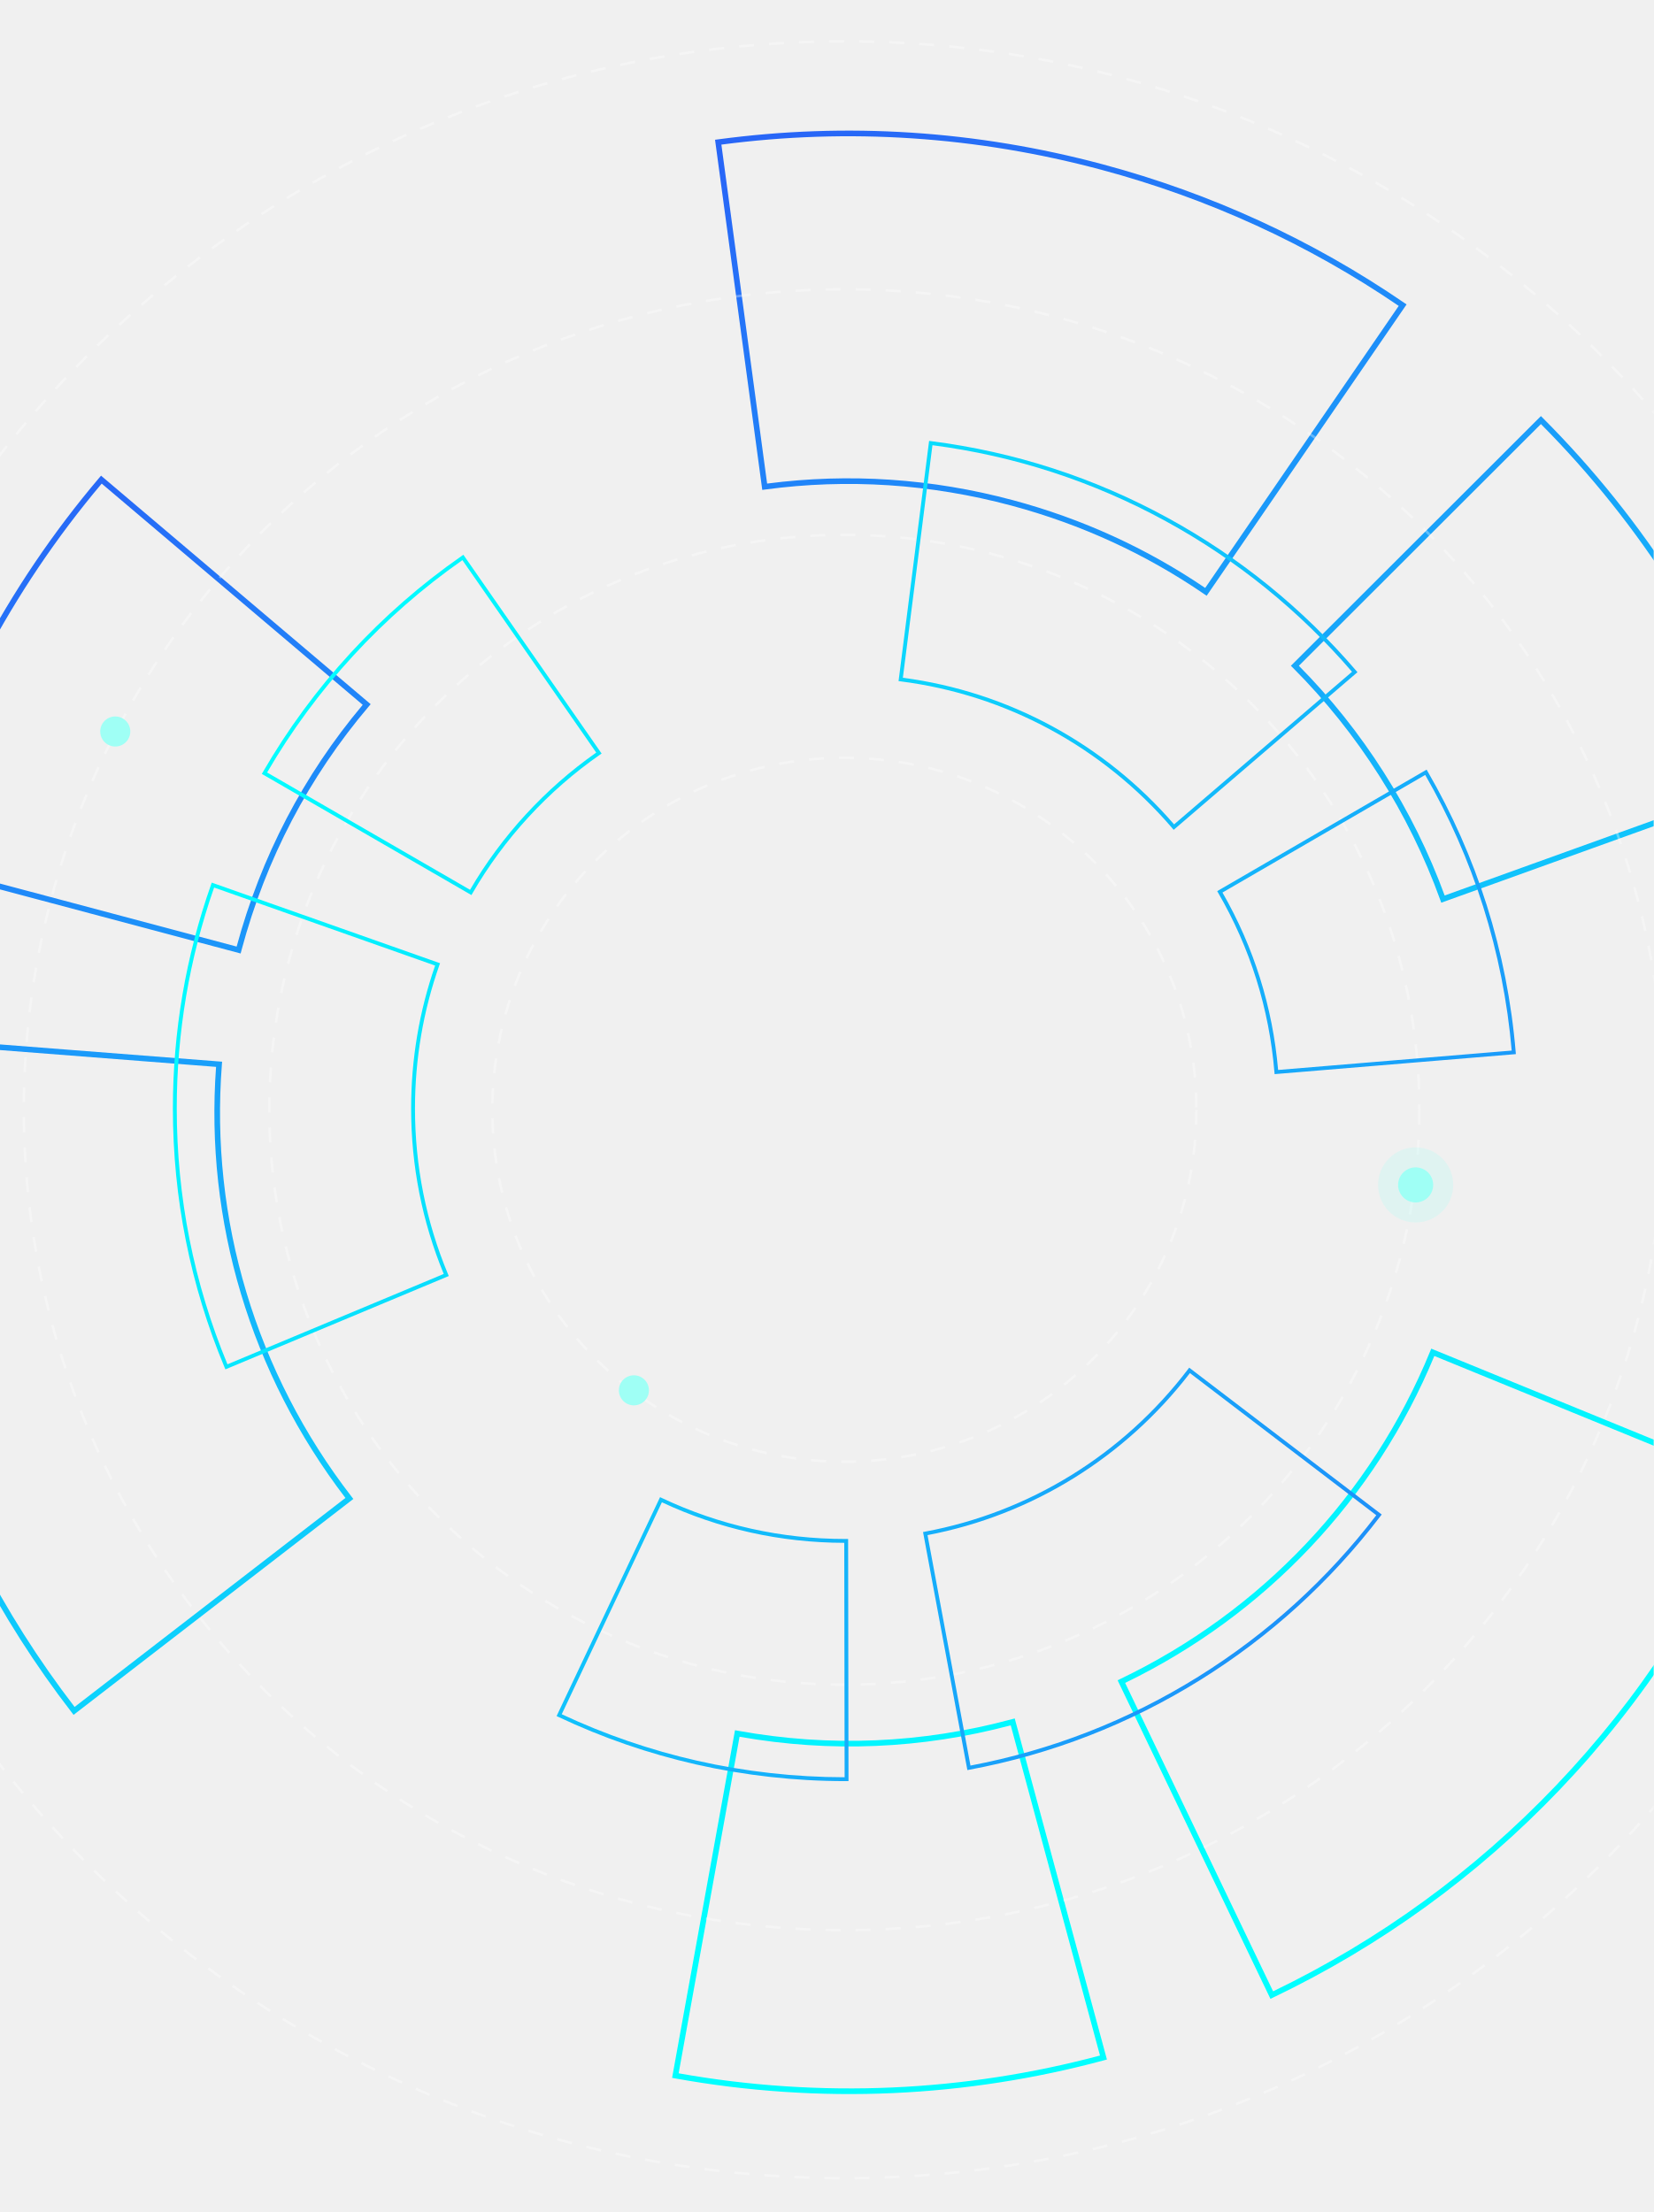
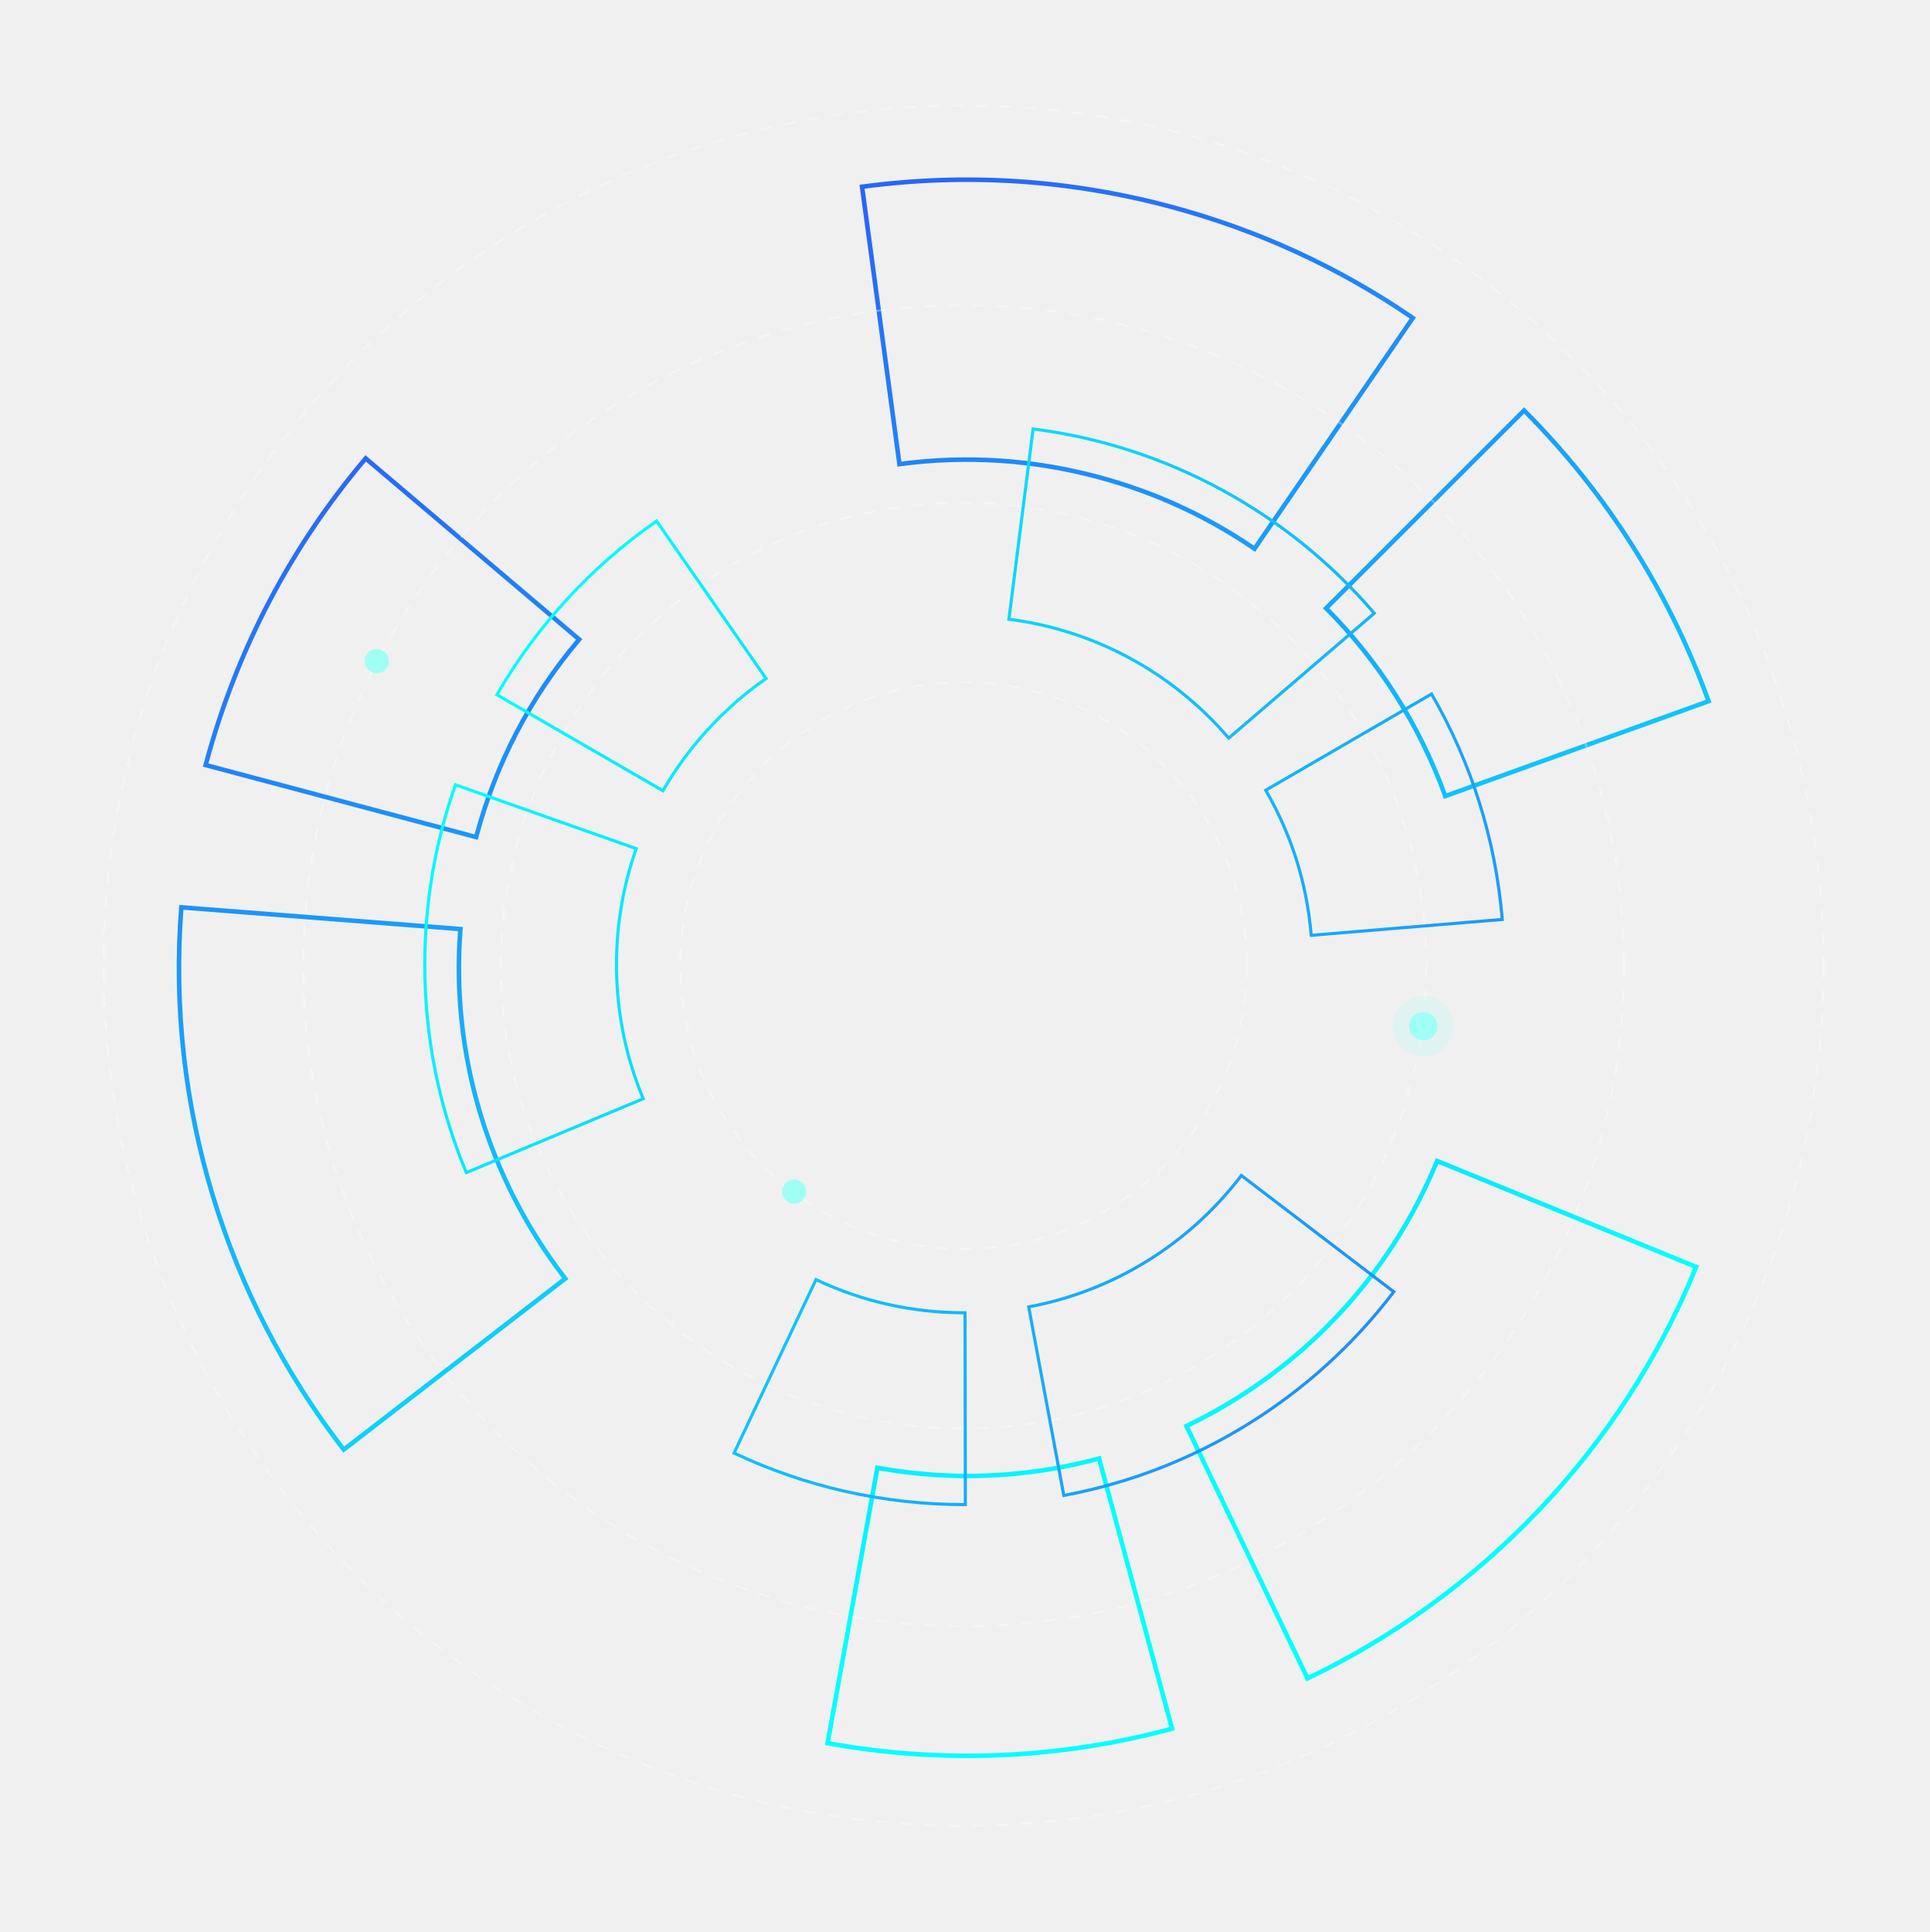
- <svg xmlns="http://www.w3.org/2000/svg" width="660" height="883" viewBox="0 0 660 883" fill="none">
-   <mask id="mask0_341_455" style="mask-type:alpha" maskUnits="userSpaceOnUse" x="0" y="0" width="660" height="883">
-     <rect width="660" height="883" rx="30" fill="#2866F7" />
-   </mask>
-   <g mask="url(#mask0_341_455)">
-     <circle cx="337" cy="443" r="229.5" stroke="white" stroke-opacity="0.32" stroke-dasharray="6 6" />
-     <circle cx="337" cy="443" r="140.5" stroke="white" stroke-opacity="0.32" stroke-dasharray="6 6" />
-     <path d="M-39.836 342.604C-32.247 314.281 -21.521 286.868 -7.96 261.123C5.252 236.046 21.254 212.364 39.599 190.736L40.328 189.878L41.187 190.606L147.937 281.101L147.208 281.96C123.213 310.246 106.133 342.936 96.438 379.118L96.036 380.617L-40.291 344.312L-39.833 342.604L-39.836 342.604ZM40.589 193.05C22.655 214.321 6.993 237.569 -5.966 262.17C-19.376 287.623 -29.995 314.721 -37.533 342.714L94.445 377.862C104.158 341.986 121.084 309.532 144.767 281.36L40.593 193.048L40.589 193.05ZM-52.004 412.866L88.648 423.813L88.562 424.936C83.76 486.758 102.146 548.033 140.337 597.476L141.023 598.367L29.367 684.547L28.68 683.656C-0.569 645.789 -22.45 603.404 -36.359 557.68C-50.576 510.944 -55.869 462.6 -52.092 413.988L-52.007 412.866L-52.004 412.866ZM86.234 425.882L-49.93 415.284C-53.517 463.236 -48.228 510.917 -34.203 557.024C-20.483 602.126 1.038 643.96 29.775 681.385L137.87 597.955C100.037 548.525 81.723 487.504 86.235 425.879L86.234 425.882ZM285.385 55.794L286.5 55.643C337.949 48.717 389.645 52.068 440.146 65.6C483.358 77.179 523.836 95.781 560.449 120.89L561.376 121.525L481.587 237.82L480.66 237.185C457.275 221.149 431.362 209.251 403.642 201.823C371.27 193.149 338.197 190.992 305.347 195.415L304.232 195.565L285.382 55.796L285.385 55.794ZM558.248 122.11C522.089 97.467 482.163 79.19 439.563 67.775C389.714 54.419 338.703 51.038 287.916 57.727L306.164 193.038C338.946 188.775 371.932 190.998 404.227 199.651C431.827 207.046 457.651 218.835 481.006 234.697L558.247 122.113L558.248 122.11ZM293.347 690.679L294.454 690.878C331.145 697.519 367.968 695.966 403.899 686.268L404.986 685.975L441.785 822.13L440.698 822.423C413.217 829.84 384.893 834.249 356.51 835.526C327.426 836.832 298.101 834.858 269.347 829.654L268.239 829.455L268.439 828.348L293.344 690.678L293.347 690.679ZM403.399 688.732C367.849 698.162 331.447 699.696 295.16 693.29L270.855 827.638C299.091 832.663 327.869 834.559 356.41 833.279C384.253 832.026 412.043 827.743 439.024 820.543L403.399 688.732ZM515.208 265.768L614.999 166.094L615.794 166.891C636.121 187.229 654.255 209.881 669.689 234.213C685.081 258.482 697.823 284.478 707.561 311.483L707.942 312.541L706.883 312.922L575.227 360.348L574.846 359.289C562.35 324.64 542.002 292.576 516.004 266.562L515.208 265.768ZM614.996 169.279L518.391 265.77C543.978 291.605 564.07 323.268 576.58 357.468L705.06 311.185C695.427 284.715 682.892 259.23 667.788 235.417C652.644 211.541 634.886 189.293 614.997 169.276L614.996 169.279ZM446.052 670.736L447.068 670.249C503.375 643.269 547.32 596.799 570.804 539.398L571.228 538.358L701.807 591.766L701.382 592.807C682.851 638.095 656.329 679.002 622.545 714.392C589.649 748.854 551.129 776.791 508.063 797.426L507.048 797.913L506.56 796.898L446.05 670.733L446.052 670.736ZM572.46 541.291C548.803 598.385 505.039 644.663 449.056 671.79L508.107 794.912C550.52 774.443 588.468 746.834 620.921 712.84C654.251 677.924 680.474 637.61 698.876 592.994L572.463 541.289L572.46 541.291Z" fill="url(#paint0_linear_341_455)" />
-     <path d="M337.434 711C317.345 711 297.301 708.762 277.858 704.354C258.919 700.057 240.409 693.666 222.843 685.36L222.145 685.031L222.475 684.333L263.435 597.639L264.132 597.969C287.107 608.832 311.77 614.339 337.434 614.339H338.498L338.645 710.998H337.434V711ZM224.198 684.295C241.455 692.392 259.619 698.634 278.197 702.848C297.42 707.209 317.237 709.432 337.099 709.456L336.956 615.881C311.491 615.815 287.012 610.368 264.168 599.691L224.196 684.293L224.198 684.295ZM386.092 706.593L368.394 611.569L369.153 611.427C410.918 603.642 448.21 580.608 474.158 546.566L474.626 545.954L551.459 604.566L550.991 605.178C531.118 631.25 506.948 653.247 479.155 670.56C450.746 688.256 419.691 700.332 386.85 706.453L386.092 706.595V706.593ZM370.191 612.799L387.324 704.792C419.694 698.663 450.312 686.707 478.338 669.25C505.753 652.172 529.622 630.511 549.295 604.856L474.912 548.114C448.909 581.917 411.773 604.858 370.19 612.799H370.191ZM89.954 546.629L89.656 545.918C75.949 513.097 69 478.291 69 442.47C69 411.819 74.133 381.733 84.257 353.05L84.513 352.323L175.626 384.505L175.37 385.231C168.904 403.551 165.625 422.81 165.625 442.472C165.625 465.434 170.063 487.704 178.814 508.66L179.112 509.371L89.956 546.631L89.954 546.629ZM85.456 354.29C75.559 382.59 70.543 412.253 70.543 442.47C70.543 477.828 77.352 512.187 90.784 544.611L177.097 508.54C168.463 487.602 164.084 465.377 164.084 442.47C164.084 422.893 167.306 403.712 173.662 385.444L85.457 354.29H85.456ZM508.707 428.777L508.642 428.009C506.531 402.55 498.973 378.456 486.184 356.397L485.797 355.729L569.378 307.232L569.765 307.899C579.546 324.77 587.487 342.734 593.365 361.291C599.387 380.307 603.281 400.064 604.935 420.017L605 420.785L604.232 420.849L508.707 428.779V428.777ZM487.903 356.29C500.448 378.145 507.918 401.964 510.113 427.114L603.334 419.376C601.652 399.798 597.804 380.417 591.896 361.755C586.13 343.551 578.367 325.92 568.817 309.34L487.903 356.29ZM188.16 357.299L104.5 308.933L104.887 308.265C114.742 291.206 126.517 275.189 139.883 260.659C153.215 246.17 168.159 233.127 184.304 221.894L184.937 221.454L185.377 222.087L240.11 300.807L239.477 301.247C218.762 315.661 201.15 334.813 188.544 356.632L188.16 357.299ZM106.608 308.37L187.597 355.192C200.157 333.677 217.549 314.766 237.964 300.422L184.55 223.602C168.741 234.671 154.098 247.486 141.017 261.704C127.901 275.96 116.327 291.658 106.606 308.37H106.608ZM468.43 331.254L467.927 330.668C440.087 298.188 401.54 277.346 359.389 271.984L358.625 271.887L370.815 176L371.579 176.097C404.837 180.329 436.612 190.628 466.024 206.71C494.664 222.37 519.984 242.908 541.277 267.749L541.779 268.335L541.193 268.838L468.428 331.256L468.43 331.254ZM360.348 270.552C402.327 276.084 440.714 296.84 468.595 329.079L539.605 268.167C518.537 243.727 493.536 223.509 465.285 208.06C436.267 192.194 404.937 181.988 372.148 177.722L360.346 270.55L360.348 270.552Z" fill="url(#paint1_linear_341_455)" />
-     <circle cx="337" cy="443" r="327.5" stroke="white" stroke-opacity="0.32" stroke-dasharray="6 6" />
-     <circle cx="337" cy="443" r="426.5" stroke="white" stroke-opacity="0.32" stroke-dasharray="6 6" />
-     <circle cx="253" cy="555" r="6" fill="#9FFFF5" />
-     <circle cx="46" cy="292" r="6" fill="#9FFFF5" />
-     <circle cx="565" cy="473" r="15" fill="#9FFFF5" fill-opacity="0.21" />
-     <circle cx="565" cy="473" r="7" fill="#9FFFF5" />
-   </g>
+ <svg xmlns="http://www.w3.org/2000/svg" width="957" height="958" viewBox="0 0 957 958" fill="none">
+   <circle cx="477.912" cy="478.84" r="229.5" stroke="white" stroke-opacity="0.32" stroke-dasharray="6 6" />
+   <circle cx="477.91" cy="478.84" r="140.5" stroke="white" stroke-opacity="0.32" stroke-dasharray="6 6" />
+   <path d="M101.074 378.443C108.663 350.121 119.389 322.708 132.95 296.963C146.162 271.886 162.164 248.204 180.509 226.576L181.238 225.717L182.097 226.446L288.847 316.941L288.118 317.8C264.123 346.086 247.043 378.776 237.348 414.958L236.946 416.457L100.619 380.152L101.077 378.444L101.074 378.443ZM181.5 228.89C163.565 250.16 147.903 273.409 134.944 298.01C121.534 323.463 110.915 350.561 103.377 378.553L235.355 413.702C245.068 377.826 261.994 345.372 285.677 317.2L181.503 228.888L181.5 228.89ZM88.906 448.706L229.558 459.653L229.472 460.776C224.67 522.598 243.056 583.873 281.247 633.316L281.934 634.207L170.277 720.387L169.59 719.495C140.341 681.629 118.46 639.243 104.551 593.52C90.334 546.784 85.041 498.44 88.818 449.828L88.904 448.706L88.906 448.706ZM227.145 461.722L90.981 451.124C87.393 499.076 92.683 546.757 106.707 592.863C120.427 637.966 141.948 679.8 170.686 717.225L278.78 633.795C240.947 584.365 222.633 523.344 227.145 461.719L227.145 461.722ZM426.296 91.634L427.41 91.483C478.86 84.557 530.555 87.908 581.056 101.44C624.269 113.019 664.746 131.621 701.359 156.73L702.286 157.365L622.497 273.66L621.57 273.025C598.185 256.989 572.273 245.09 544.552 237.663C512.18 228.989 479.107 226.832 446.257 231.254L445.142 231.405L426.292 91.636L426.296 91.634ZM699.158 157.95C662.999 133.307 623.074 115.03 580.473 103.615C530.625 90.258 479.613 86.878 428.826 93.567L447.074 228.878C479.856 224.615 512.842 226.837 545.137 235.491C572.737 242.886 598.561 254.675 621.916 270.537L699.157 157.953L699.158 157.95ZM434.257 726.519L435.364 726.718C472.055 733.359 508.878 731.806 544.809 722.108L545.896 721.815L582.695 857.97L581.608 858.263C554.127 865.679 525.803 870.088 497.42 871.365C468.336 872.672 439.011 870.698 410.257 865.493L409.15 865.294L409.349 864.188L434.254 726.518L434.257 726.519ZM544.309 724.572C508.759 734.002 472.357 735.536 436.07 729.13L411.765 863.477C440.001 868.503 468.779 870.399 497.32 869.119C525.163 867.866 552.953 863.583 579.934 856.382L544.309 724.572ZM656.118 301.607L755.909 201.934L756.704 202.731C777.031 223.069 795.165 245.721 810.6 270.053C825.991 294.322 838.733 320.318 848.472 347.322L848.853 348.381L847.794 348.762L716.137 396.188L715.756 395.129C703.26 360.48 682.912 328.416 656.914 302.402L656.118 301.607ZM755.907 205.118L659.301 301.61C684.889 327.444 704.98 359.108 717.49 393.308L845.97 347.024C836.337 320.555 823.802 295.07 808.698 271.256C793.554 247.381 775.796 225.133 755.907 205.116L755.907 205.118ZM586.963 706.576L587.978 706.089C644.285 679.109 688.23 632.639 711.714 575.238L712.139 574.197L842.717 627.606L842.292 628.646C823.761 673.935 797.239 714.842 763.455 750.232C730.559 784.694 692.039 812.631 648.974 833.266L647.958 833.753L647.471 832.737L586.961 706.573L586.963 706.576ZM713.37 577.131C689.713 634.225 645.949 680.503 589.967 707.63L649.017 830.752C691.43 810.283 729.378 782.674 761.831 748.68C795.161 713.764 821.384 673.45 839.786 628.834L713.373 577.129L713.37 577.131Z" fill="url(#paint0_linear_474_429)" />
+   <path d="M478.346 746.84C458.257 746.84 438.213 744.602 418.77 740.193C399.832 735.896 381.321 729.506 363.755 721.2L363.057 720.87L363.387 720.173L404.347 633.479L405.044 633.809C428.019 644.672 452.682 650.179 478.346 650.179H479.41L479.557 746.838H478.346V746.84ZM365.11 720.135C382.368 728.232 400.531 734.474 419.109 738.688C438.333 743.049 458.149 745.272 478.011 745.296L477.868 651.721C452.403 651.654 427.924 646.208 405.08 635.53L365.108 720.133L365.11 720.135ZM527.004 742.433L509.307 647.409L510.065 647.266C551.83 639.482 589.122 616.448 615.07 582.406L615.538 581.794L692.372 640.406L691.903 641.018C672.03 667.09 647.86 689.087 620.067 706.4C591.658 724.096 560.603 736.171 527.762 742.293L527.004 742.435V742.433ZM511.104 648.639L528.236 740.631C560.606 734.503 591.224 722.547 619.25 705.09C646.666 688.012 670.535 666.351 690.207 640.696L615.825 583.954C589.821 617.757 552.685 640.698 511.102 648.639H511.104ZM230.866 582.469L230.568 581.758C216.861 548.937 209.912 514.131 209.912 478.31C209.912 447.659 215.045 417.572 225.17 388.889L225.425 388.163L316.538 420.345L316.282 421.071C309.816 439.391 306.537 458.65 306.537 478.312C306.537 501.274 310.975 523.544 319.726 544.5L320.024 545.211L230.868 582.471L230.866 582.469ZM226.368 390.13C216.471 418.43 211.455 448.093 211.455 478.31C211.455 513.668 218.264 548.027 231.696 580.451L318.009 544.38C309.375 523.442 304.996 501.217 304.996 478.31C304.996 458.733 308.218 439.552 314.574 421.283L226.369 390.13H226.368ZM649.619 464.617L649.554 463.849C647.443 438.39 639.885 414.296 627.096 392.236L626.709 391.569L710.29 343.072L710.677 343.739C720.458 360.61 728.399 378.574 734.277 397.131C740.299 416.146 744.193 435.904 745.848 455.856L745.912 456.624L745.144 456.689L649.619 464.619V464.617ZM628.815 392.13C641.36 413.985 648.83 437.804 651.025 462.954L744.246 455.215C742.565 435.638 738.717 416.256 732.808 397.595C727.042 379.391 719.279 361.759 709.729 345.18L628.815 392.13ZM329.072 393.139L245.412 344.773L245.799 344.105C255.654 327.046 267.43 311.028 280.795 296.499C294.127 282.01 309.071 268.967 325.216 257.734L325.849 257.294L326.289 257.927L381.022 336.647L380.389 337.087C359.674 351.501 342.062 370.653 329.456 392.471L329.072 393.139ZM247.52 344.209L328.509 391.032C341.069 369.517 358.461 350.605 378.876 336.262L325.463 259.442C309.653 270.511 295.01 283.326 281.929 297.544C268.813 311.8 257.239 327.497 247.518 344.209H247.52ZM609.342 367.094L608.839 366.508C580.999 334.028 542.453 313.186 500.301 307.824L499.537 307.727L511.727 211.84L512.491 211.937C545.749 216.169 577.524 226.468 606.936 242.55C635.576 258.209 660.896 278.748 682.189 303.589L682.691 304.175L682.105 304.678L609.34 367.096L609.342 367.094ZM501.26 306.392C543.239 311.923 581.627 332.68 609.507 364.919L680.517 304.006C659.449 279.567 634.449 259.349 606.197 243.9C577.18 228.034 545.849 217.828 513.06 213.562L501.258 306.39L501.26 306.392Z" fill="url(#paint1_linear_474_429)" />
+   <circle cx="477.912" cy="478.84" r="327.5" stroke="white" stroke-opacity="0.32" stroke-dasharray="6 6" />
+   <circle cx="477.912" cy="478.839" r="426.5" stroke="white" stroke-opacity="0.32" stroke-dasharray="6 6" />
+   <circle cx="393.91" cy="590.838" r="6" fill="#9FFFF5" />
+   <circle cx="186.912" cy="327.84" r="6" fill="#9FFFF5" />
+   <circle cx="705.91" cy="508.84" r="15" fill="#9FFFF5" fill-opacity="0.21" />
+   <circle cx="705.91" cy="508.84" r="7" fill="#9FFFF5" />
  <defs>
-     <linearGradient id="paint0_linear_341_455" x1="560.501" y1="645.999" x2="295.876" y2="63.556" gradientUnits="userSpaceOnUse">
+     <linearGradient id="paint0_linear_474_429" x1="701.411" y1="681.839" x2="436.786" y2="99.396" gradientUnits="userSpaceOnUse">
      <stop stop-color="#00FFFF" />
      <stop offset="1" stop-color="#2866F7" />
    </linearGradient>
-     <linearGradient id="paint1_linear_341_455" x1="87.093" y1="323.606" x2="734.558" y2="703.51" gradientUnits="userSpaceOnUse">
+     <linearGradient id="paint1_linear_474_429" x1="228.005" y1="359.446" x2="875.47" y2="739.35" gradientUnits="userSpaceOnUse">
      <stop stop-color="#00FFFF" />
      <stop offset="1" stop-color="#2866F7" />
    </linearGradient>
  </defs>
</svg>
